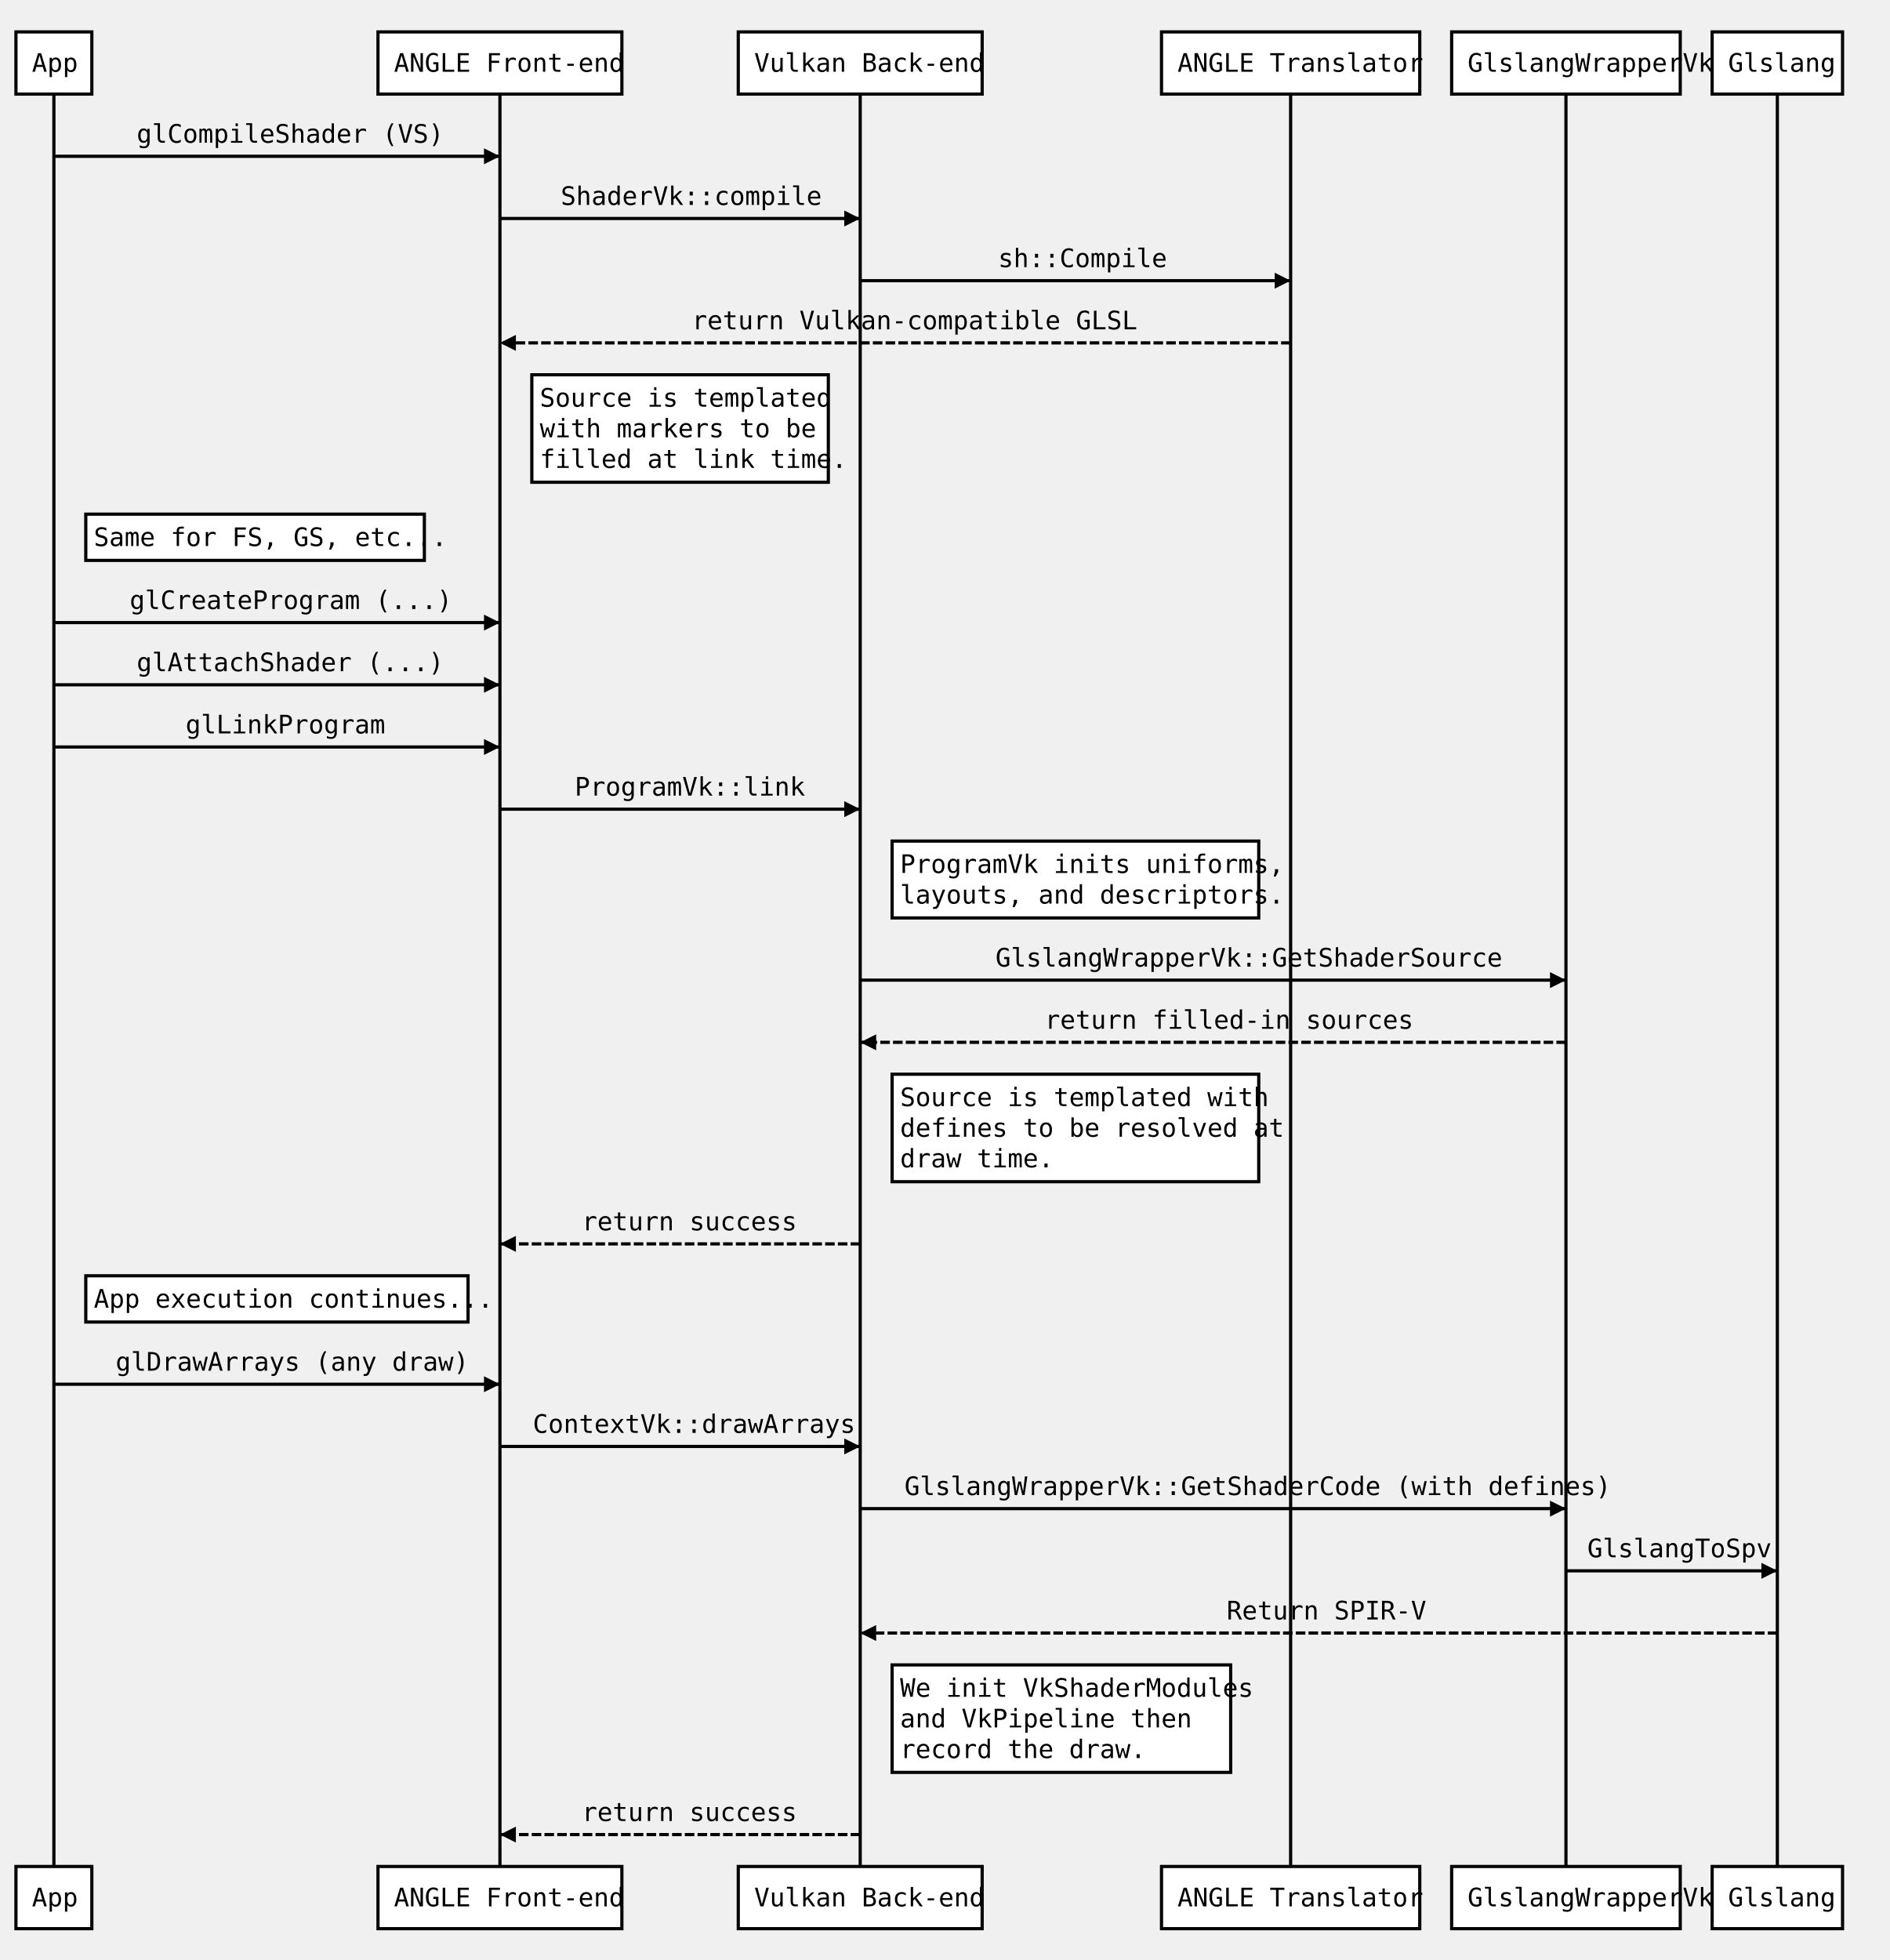
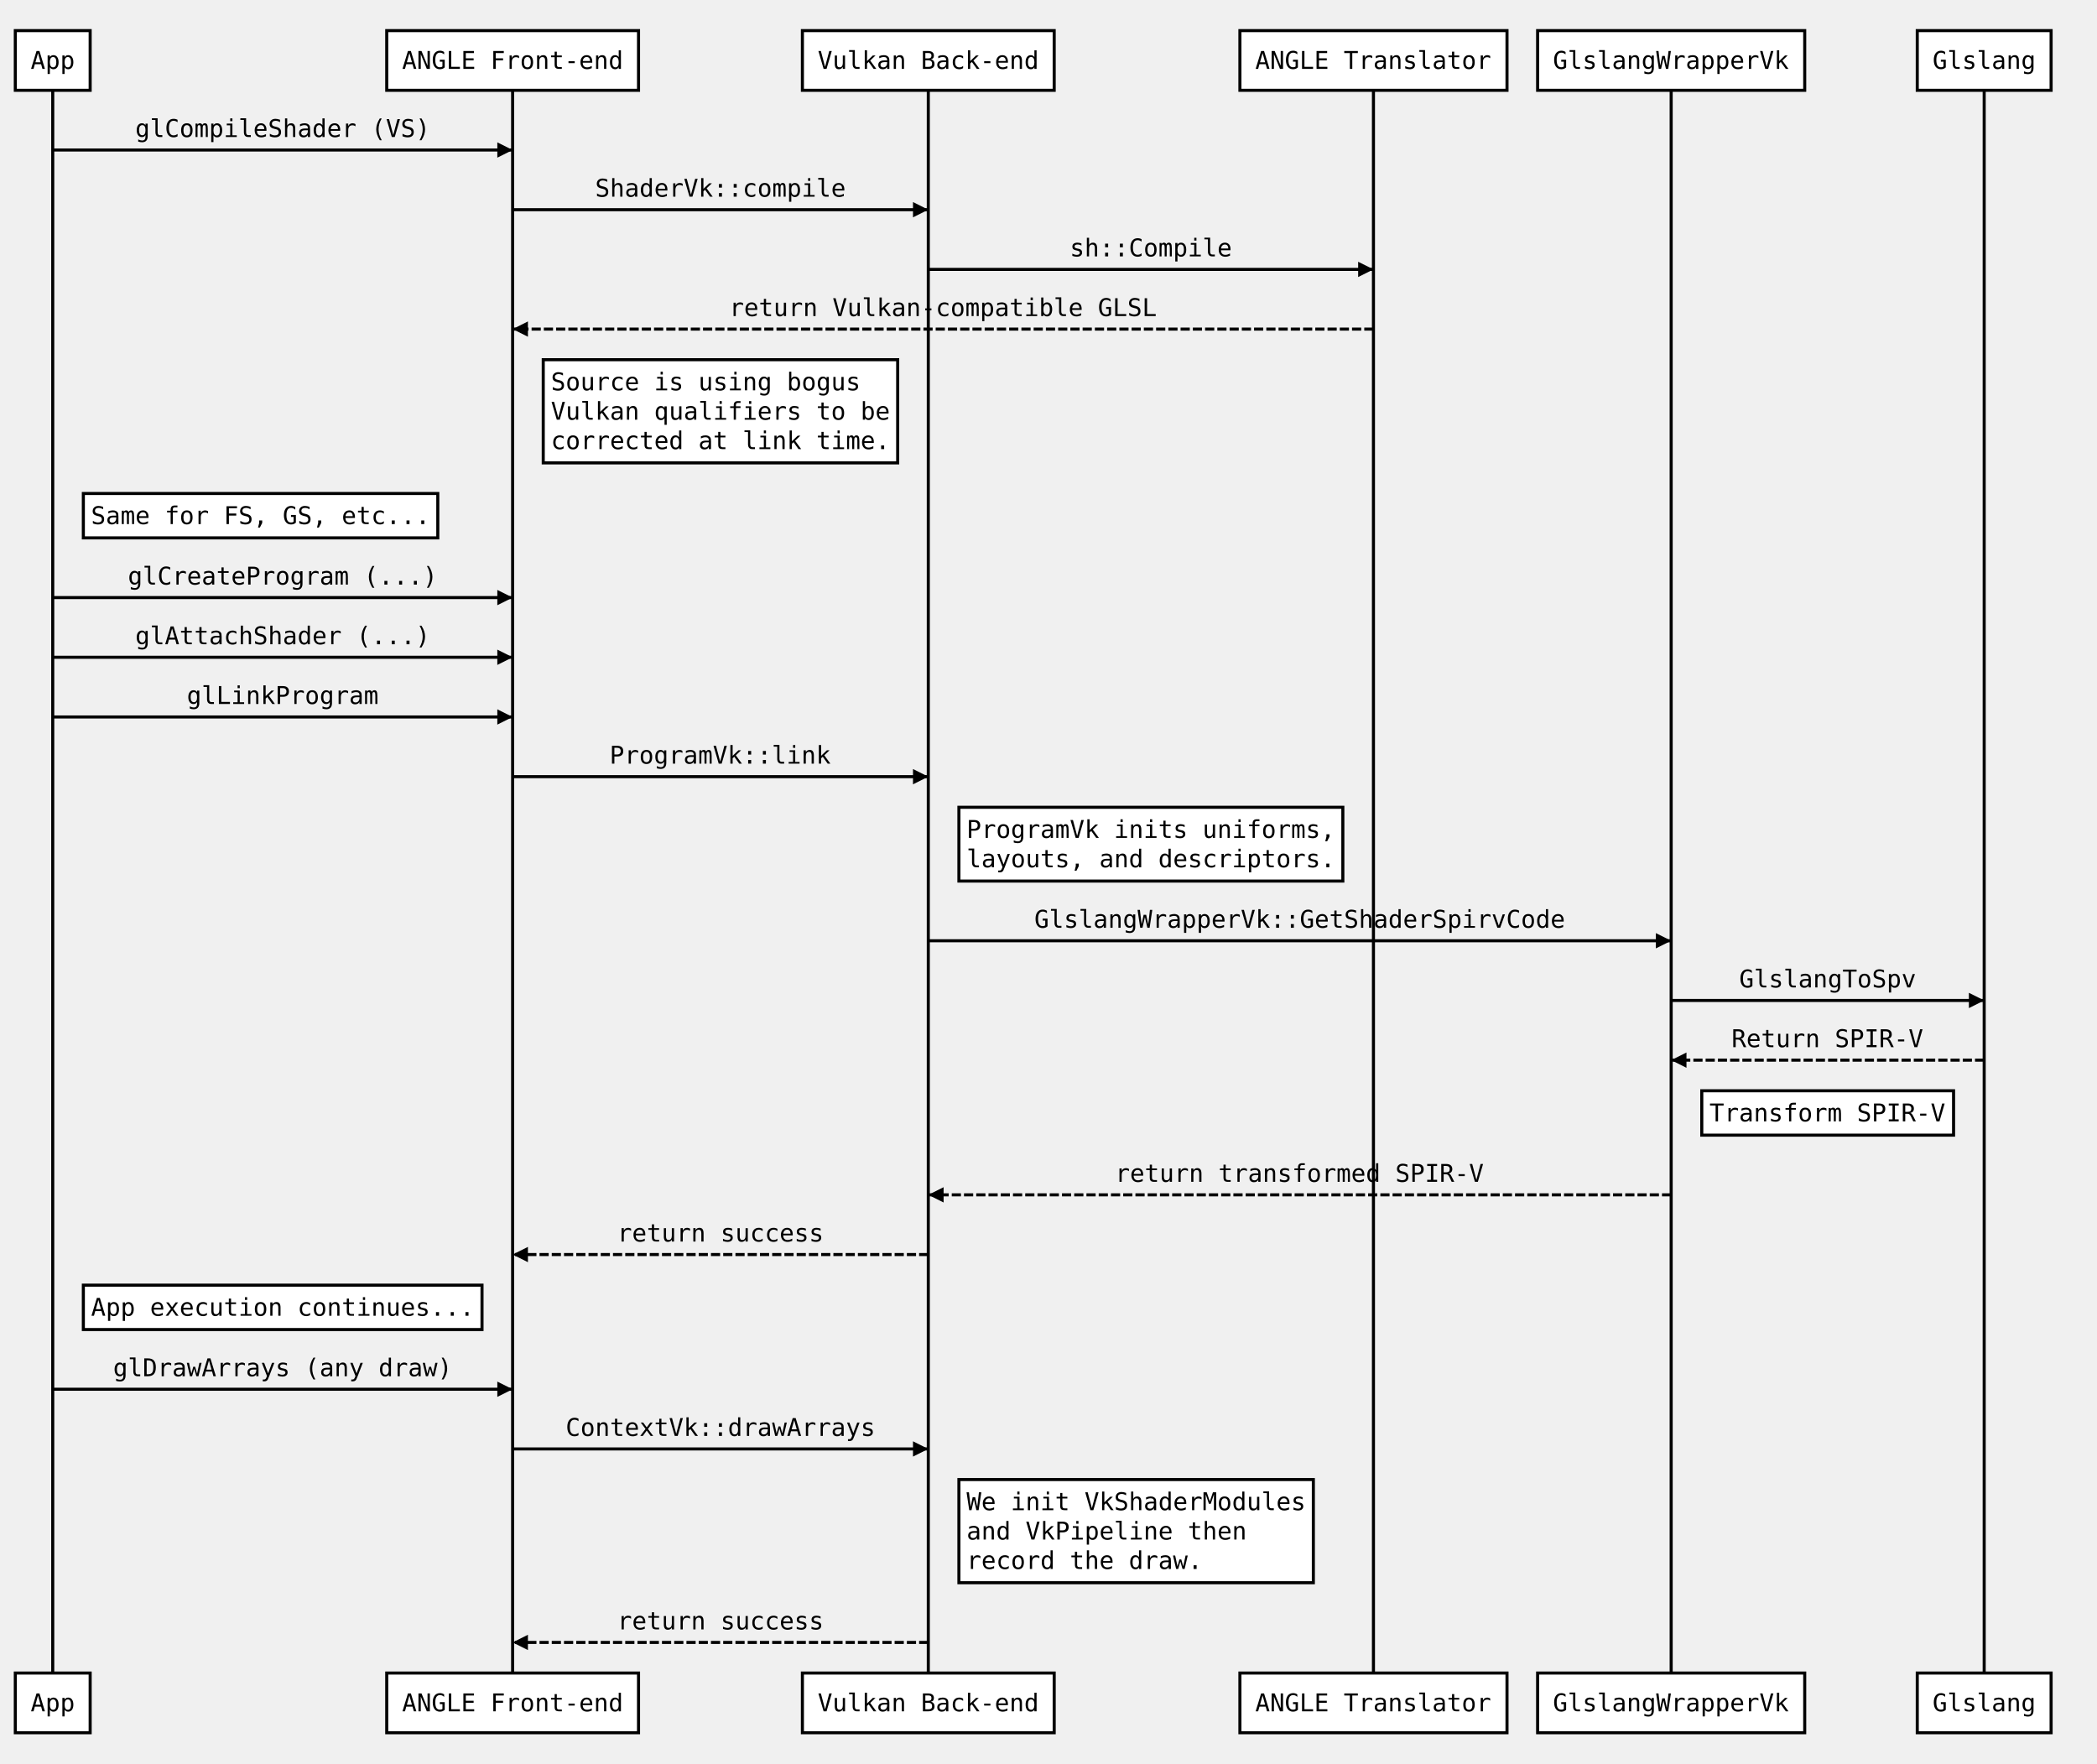
- <svg xmlns="http://www.w3.org/2000/svg" width="1185" height="1229">
+ <svg xmlns="http://www.w3.org/2000/svg" width="1370" height="1152">
  <source>participant App
participant "ANGLE Front-end"
participant "Vulkan Back-end"
participant "ANGLE Translator"
participant "GlslangWrapperVk"
participant "Glslang"

App-&gt;"ANGLE Front-end": glCompileShader (VS)
"ANGLE Front-end"-&gt;"Vulkan Back-end": ShaderVk::compile
"Vulkan Back-end"-&gt;"ANGLE Translator": sh::Compile
"ANGLE Translator"--&gt;"ANGLE Front-end": return Vulkan-compatible GLSL

- Note right of "ANGLE Front-end": Source is templated\nwith markers to be\nfilled at link time.
+ Note right of "ANGLE Front-end": Source is using bogus\nVulkan qualifiers to be\ncorrected at link time.

Note right of App: Same for FS, GS, etc...

App-&gt;"ANGLE Front-end": glCreateProgram (...)
App-&gt;"ANGLE Front-end": glAttachShader (...)
App-&gt;"ANGLE Front-end": glLinkProgram
"ANGLE Front-end"-&gt;"Vulkan Back-end": ProgramVk::link

Note right of "Vulkan Back-end": ProgramVk inits uniforms,\nlayouts, and descriptors.

- "Vulkan Back-end"-&gt;GlslangWrapperVk: GlslangWrapperVk::GetShaderSource
- GlslangWrapperVk--&gt;"Vulkan Back-end": return filled-in sources
- 
- Note right of "Vulkan Back-end": Source is templated with\ndefines to be resolved at\ndraw time.
- 
+ "Vulkan Back-end"-&gt;GlslangWrapperVk: GlslangWrapperVk::GetShaderSpirvCode
+ GlslangWrapperVk-&gt;Glslang: GlslangToSpv
+ Glslang--&gt;GlslangWrapperVk: Return SPIR-V
+ 
+ Note right of GlslangWrapperVk: Transform SPIR-V
+ 
+ GlslangWrapperVk--&gt;"Vulkan Back-end": return transformed SPIR-V
"Vulkan Back-end"--&gt;"ANGLE Front-end": return success

Note right of App: App execution continues...

App-&gt;"ANGLE Front-end": glDrawArrays (any draw)
"ANGLE Front-end"-&gt;"Vulkan Back-end": ContextVk::drawArrays
- 
- "Vulkan Back-end"-&gt;GlslangWrapperVk: GlslangWrapperVk::GetShaderCode (with defines)
- GlslangWrapperVk-&gt;Glslang: GlslangToSpv
- Glslang--&gt;"Vulkan Back-end": Return SPIR-V 

Note right of "Vulkan Back-end": We init VkShaderModules\nand VkPipeline then\nrecord the draw.

"Vulkan Back-end"--&gt;"ANGLE Front-end": return success
</source>
  <defs>
    <marker viewBox="0 0 5 5" markerWidth="5" markerHeight="5" orient="auto" refX="5" refY="2.5" id="markerArrowBlock">
      <path d="M 0 0 L 5 2.5 L 0 5 z" />
    </marker>
    <marker viewBox="0 0 9.6 16" markerWidth="4" markerHeight="16" orient="auto" refX="9.6" refY="8" id="markerArrowOpen">
      <path d="M 9.6,8 1.92,16 0,13.7 5.76,8 0,2.286 1.92,0 9.6,8 z" />
    </marker>
  </defs>
  <g class="title" />
  <g class="actor">
-     <rect x="10" y="20" width="47.594" height="39" stroke="#000000" fill="#ffffff" style="stroke-width: 2;" />
-     <text x="21" y="45" style="font-size: 16px; font-family: &quot;Andale Mono&quot;, monospace;">
+     <rect x="10" y="20" width="48.906" height="39" stroke="#000000" fill="#ffffff" style="stroke-width: 2; --darkreader-inline-fill:#eae7e1; --darkreader-inline-stroke:#000000;" data-darkreader-inline-fill="" data-darkreader-inline-stroke="" />
+     <text x="20" y="45" style="font-size: 16px; font-family: &quot;Andale Mono&quot;, monospace;">
      <tspan x="20">App</tspan>
    </text>
  </g>
  <g class="actor">
-     <rect x="10" y="1170.359" width="47.594" height="39" stroke="#000000" fill="#ffffff" style="stroke-width: 2;" />
-     <text x="21" y="1195.359" style="font-size: 16px; font-family: &quot;Andale Mono&quot;, monospace;">
+     <rect x="10" y="1093.016" width="48.906" height="39" stroke="#000000" fill="#ffffff" style="stroke-width: 2; --darkreader-inline-fill:#eae7e1; --darkreader-inline-stroke:#000000;" data-darkreader-inline-fill="" data-darkreader-inline-stroke="" />
+     <text x="20" y="1118.016" style="font-size: 16px; font-family: &quot;Andale Mono&quot;, monospace;">
      <tspan x="20">App</tspan>
    </text>
  </g>
-   <line x1="33.797" x2="33.797" y1="59" y2="1170.359" stroke="#000000" fill="none" style="stroke-width: 2;" />
-   <g class="actor">
-     <rect x="237.039" y="20" width="152.953" height="39" stroke="#000000" fill="#ffffff" style="stroke-width: 2;" />
-     <text x="248.039" y="45" style="font-size: 16px; font-family: &quot;Andale Mono&quot;, monospace;">
-       <tspan x="247.039">ANGLE Front-end</tspan>
-     </text>
-   </g>
-   <g class="actor">
-     <rect x="237.039" y="1170.359" width="152.953" height="39" stroke="#000000" fill="#ffffff" style="stroke-width: 2;" />
-     <text x="248.039" y="1195.359" style="font-size: 16px; font-family: &quot;Andale Mono&quot;, monospace;">
-       <tspan x="247.039">ANGLE Front-end</tspan>
-     </text>
-   </g>
-   <line x1="313.516" x2="313.516" y1="59" y2="1170.359" stroke="#000000" fill="none" style="stroke-width: 2;" />
-   <g class="actor">
-     <rect x="462.977" y="20" width="152.953" height="39" stroke="#000000" fill="#ffffff" style="stroke-width: 2;" />
-     <text x="473.977" y="45" style="font-size: 16px; font-family: &quot;Andale Mono&quot;, monospace;">
-       <tspan x="472.977">Vulkan Back-end</tspan>
-     </text>
-   </g>
-   <g class="actor">
-     <rect x="462.977" y="1170.359" width="152.953" height="39" stroke="#000000" fill="#ffffff" style="stroke-width: 2;" />
-     <text x="473.977" y="1195.359" style="font-size: 16px; font-family: &quot;Andale Mono&quot;, monospace;">
-       <tspan x="472.977">Vulkan Back-end</tspan>
-     </text>
-   </g>
-   <line x1="539.453" x2="539.453" y1="59" y2="1170.359" stroke="#000000" fill="none" style="stroke-width: 2;" />
-   <g class="actor">
-     <rect x="728.398" y="20" width="161.953" height="39" stroke="#000000" fill="#ffffff" style="stroke-width: 2;" />
-     <text x="739.398" y="45" style="font-size: 16px; font-family: &quot;Andale Mono&quot;, monospace;">
-       <tspan x="738.398">ANGLE Translator</tspan>
-     </text>
-   </g>
-   <g class="actor">
-     <rect x="728.398" y="1170.359" width="161.953" height="39" stroke="#000000" fill="#ffffff" style="stroke-width: 2;" />
-     <text x="739.398" y="1195.359" style="font-size: 16px; font-family: &quot;Andale Mono&quot;, monospace;">
-       <tspan x="738.398">ANGLE Translator</tspan>
-     </text>
-   </g>
-   <line x1="809.375" x2="809.375" y1="59" y2="1170.359" stroke="#000000" fill="none" style="stroke-width: 2;" />
-   <g class="actor">
-     <rect x="910.352" y="20" width="143.359" height="39" stroke="#000000" fill="#ffffff" style="stroke-width: 2;" />
-     <text x="920.352" y="45" style="font-size: 16px; font-family: &quot;Andale Mono&quot;, monospace;">
-       <tspan x="920.352">GlslangWrapperVk</tspan>
-     </text>
-   </g>
-   <g class="actor">
-     <rect x="910.352" y="1170.359" width="143.359" height="39" stroke="#000000" fill="#ffffff" style="stroke-width: 2;" />
-     <text x="920.352" y="1195.359" style="font-size: 16px; font-family: &quot;Andale Mono&quot;, monospace;">
-       <tspan x="920.352">GlslangWrapperVk</tspan>
-     </text>
-   </g>
-   <line x1="982.031" x2="982.031" y1="59" y2="1170.359" stroke="#000000" fill="none" style="stroke-width: 2;" />
-   <g class="actor">
-     <rect x="1073.711" y="20" width="81.781" height="39" stroke="#000000" fill="#ffffff" style="stroke-width: 2;" />
-     <text x="1083.711" y="45" style="font-size: 16px; font-family: &quot;Andale Mono&quot;, monospace;">
-       <tspan x="1083.711">Glslang</tspan>
-     </text>
-   </g>
-   <g class="actor">
-     <rect x="1073.711" y="1170.359" width="81.781" height="39" stroke="#000000" fill="#ffffff" style="stroke-width: 2;" />
-     <text x="1083.711" y="1195.359" style="font-size: 16px; font-family: &quot;Andale Mono&quot;, monospace;">
-       <tspan x="1083.711">Glslang</tspan>
-     </text>
-   </g>
-   <line x1="1114.602" x2="1114.602" y1="59" y2="1170.359" stroke="#000000" fill="none" style="stroke-width: 2;" />
-   <g class="signal">
-     <text x="85.688" y="89.5" style="font-size: 16px; font-family: &quot;Andale Mono&quot;, monospace;">
-       <tspan x="85.688">glCompileShader (VS)</tspan>
-     </text>
-     <line x1="33.797" x2="313.516" y1="98" y2="98" stroke="#000000" fill="none" style="stroke-width: 2; marker-end: url(&quot;#markerArrowBlock&quot;);" />
-   </g>
-   <g class="signal">
-     <text x="351.609" y="128.5" style="font-size: 16px; font-family: &quot;Andale Mono&quot;, monospace;">
-       <tspan x="351.609">ShaderVk::compile</tspan>
-     </text>
-     <line x1="313.516" x2="539.453" y1="137" y2="137" stroke="#000000" fill="none" style="stroke-width: 2; marker-end: url(&quot;#markerArrowBlock&quot;);" />
-   </g>
-   <g class="signal">
-     <text x="625.93" y="167.5" style="font-size: 16px; font-family: &quot;Andale Mono&quot;, monospace;">
-       <tspan x="625.93">sh::Compile</tspan>
-     </text>
-     <line x1="539.453" x2="809.375" y1="176" y2="176" stroke="#000000" fill="none" style="stroke-width: 2; marker-end: url(&quot;#markerArrowBlock&quot;);" />
-   </g>
-   <g class="signal">
-     <text x="433.891" y="206.5" style="font-size: 16px; font-family: &quot;Andale Mono&quot;, monospace;">
-       <tspan x="433.891">return Vulkan-compatible GLSL</tspan>
-     </text>
-     <line x1="809.375" x2="313.516" y1="215" y2="215" stroke="#000000" fill="none" style="stroke-width: 2; stroke-dasharray: 6, 2; marker-end: url(&quot;#markerArrowBlock&quot;);" />
-   </g>
-   <g class="note">
-     <rect x="333.516" y="235" width="185.938" height="67.391" stroke="#000000" fill="#ffffff" style="stroke-width: 2;" />
-     <text x="338.516" y="255" style="font-size: 16px; font-family: &quot;Andale Mono&quot;, monospace;">
-       <tspan x="338.516">Source is templated</tspan>
-       <tspan dy="1.2em" x="338.516">with markers to be</tspan>
-       <tspan dy="1.2em" x="338.516">filled at link time.</tspan>
-     </text>
-   </g>
-   <g class="note">
-     <rect x="53.797" y="322.391" width="212.328" height="29" stroke="#000000" fill="#ffffff" style="stroke-width: 2;" />
-     <text x="58.797" y="342.391" style="font-size: 16px; font-family: &quot;Andale Mono&quot;, monospace;">
-       <tspan x="58.797">Same for FS, GS, etc...</tspan>
-     </text>
-   </g>
-   <g class="signal">
-     <text x="81.289" y="381.891" style="font-size: 16px; font-family: &quot;Andale Mono&quot;, monospace;">
-       <tspan x="81.289">glCreateProgram (...)</tspan>
-     </text>
-     <line x1="33.797" x2="313.516" y1="390.391" y2="390.391" stroke="#000000" fill="none" style="stroke-width: 2; marker-end: url(&quot;#markerArrowBlock&quot;);" />
-   </g>
-   <g class="signal">
-     <text x="85.688" y="420.891" style="font-size: 16px; font-family: &quot;Andale Mono&quot;, monospace;">
-       <tspan x="85.688">glAttachShader (...)</tspan>
-     </text>
-     <line x1="33.797" x2="313.516" y1="429.391" y2="429.391" stroke="#000000" fill="none" style="stroke-width: 2; marker-end: url(&quot;#markerArrowBlock&quot;);" />
-   </g>
-   <g class="signal">
-     <text x="116.375" y="459.891" style="font-size: 16px; font-family: &quot;Andale Mono&quot;, monospace;">
-       <tspan x="116.375">glLinkProgram</tspan>
-     </text>
-     <line x1="33.797" x2="313.516" y1="468.391" y2="468.391" stroke="#000000" fill="none" style="stroke-width: 2; marker-end: url(&quot;#markerArrowBlock&quot;);" />
-   </g>
-   <g class="signal">
-     <text x="360.406" y="498.891" style="font-size: 16px; font-family: &quot;Andale Mono&quot;, monospace;">
-       <tspan x="360.406">ProgramVk::link</tspan>
-     </text>
-     <line x1="313.516" x2="539.453" y1="507.391" y2="507.391" stroke="#000000" fill="none" style="stroke-width: 2; marker-end: url(&quot;#markerArrowBlock&quot;);" />
-   </g>
-   <g class="note">
-     <rect x="559.453" y="527.391" width="229.922" height="48.188" stroke="#000000" fill="#ffffff" style="stroke-width: 2;" />
-     <text x="564.453" y="547.391" style="font-size: 16px; font-family: &quot;Andale Mono&quot;, monospace;">
-       <tspan x="564.453">ProgramVk inits uniforms,</tspan>
-       <tspan dy="1.2em" x="564.453">layouts, and descriptors.</tspan>
-     </text>
-   </g>
-   <g class="signal">
-     <text x="624.289" y="606.078" style="font-size: 16px; font-family: &quot;Andale Mono&quot;, monospace;">
-       <tspan x="624.289">GlslangWrapperVk::GetShaderSource</tspan>
-     </text>
-     <line x1="539.453" x2="982.031" y1="614.578" y2="614.578" stroke="#000000" fill="none" style="stroke-width: 2; marker-end: url(&quot;#markerArrowBlock&quot;);" />
-   </g>
-   <g class="signal">
-     <text x="655.18" y="645.078" style="font-size: 16px; font-family: &quot;Andale Mono&quot;, monospace;">
-       <tspan x="655.18">return filled-in sources</tspan>
-     </text>
-     <line x1="982.031" x2="539.453" y1="653.578" y2="653.578" stroke="#000000" fill="none" style="stroke-width: 2; stroke-dasharray: 6, 2; marker-end: url(&quot;#markerArrowBlock&quot;);" />
-   </g>
-   <g class="note">
-     <rect x="559.453" y="673.578" width="229.922" height="67.391" stroke="#000000" fill="#ffffff" style="stroke-width: 2;" />
-     <text x="564.453" y="693.578" style="font-size: 16px; font-family: &quot;Andale Mono&quot;, monospace;">
-       <tspan x="564.453">Source is templated with</tspan>
-       <tspan dy="1.2em" x="564.453">defines to be resolved at</tspan>
-       <tspan dy="1.2em" x="564.453">draw time.</tspan>
-     </text>
-   </g>
-   <g class="signal">
-     <text x="364.906" y="771.469" style="font-size: 16px; font-family: &quot;Andale Mono&quot;, monospace;">
-       <tspan x="364.906">return success</tspan>
-     </text>
-     <line x1="539.453" x2="313.516" y1="779.969" y2="779.969" stroke="#000000" fill="none" style="stroke-width: 2; stroke-dasharray: 6, 2; marker-end: url(&quot;#markerArrowBlock&quot;);" />
-   </g>
-   <g class="note">
-     <rect x="53.797" y="799.969" width="239.719" height="29" stroke="#000000" fill="#ffffff" style="stroke-width: 2;" />
-     <text x="59.797" y="819.969" style="font-size: 16px; font-family: &quot;Andale Mono&quot;, monospace;">
-       <tspan x="58.797">App execution continues...</tspan>
-     </text>
-   </g>
-   <g class="signal">
-     <text x="72.492" y="859.469" style="font-size: 16px; font-family: &quot;Andale Mono&quot;, monospace;">
-       <tspan x="72.492">glDrawArrays (any draw)</tspan>
-     </text>
-     <line x1="33.797" x2="313.516" y1="867.969" y2="867.969" stroke="#000000" fill="none" style="stroke-width: 2; marker-end: url(&quot;#markerArrowBlock&quot;);" />
-   </g>
-   <g class="signal">
-     <text x="334.117" y="898.469" style="font-size: 16px; font-family: &quot;Andale Mono&quot;, monospace;">
-       <tspan x="334.117">ContextVk::drawArrays</tspan>
-     </text>
-     <line x1="313.516" x2="539.453" y1="906.969" y2="906.969" stroke="#000000" fill="none" style="stroke-width: 2; marker-end: url(&quot;#markerArrowBlock&quot;);" />
-   </g>
-   <g class="signal">
-     <text x="567.211" y="937.469" style="font-size: 16px; font-family: &quot;Andale Mono&quot;, monospace;">
-       <tspan x="567.211">GlslangWrapperVk::GetShaderCode (with defines)</tspan>
-     </text>
-     <line x1="539.453" x2="982.031" y1="945.969" y2="945.969" stroke="#000000" fill="none" style="stroke-width: 2; marker-end: url(&quot;#markerArrowBlock&quot;);" />
-   </g>
-   <g class="signal">
-     <text x="995.434" y="976.469" style="font-size: 16px; font-family: &quot;Andale Mono&quot;, monospace;">
-       <tspan x="995.434">GlslangToSpv</tspan>
-     </text>
-     <line x1="982.031" x2="1114.602" y1="984.969" y2="984.969" stroke="#000000" fill="none" style="stroke-width: 2; marker-end: url(&quot;#markerArrowBlock&quot;);" />
-   </g>
-   <g class="signal">
-     <text x="769.246" y="1015.469" style="font-size: 16px; font-family: &quot;Andale Mono&quot;, monospace;">
-       <tspan x="769.246">Return SPIR-V</tspan>
-     </text>
-     <line x1="1114.602" x2="539.453" y1="1023.969" y2="1023.969" stroke="#000000" fill="none" style="stroke-width: 2; stroke-dasharray: 6, 2; marker-end: url(&quot;#markerArrowBlock&quot;);" />
-   </g>
-   <g class="note">
-     <rect x="559.453" y="1043.969" width="212.328" height="67.391" stroke="#000000" fill="#ffffff" style="stroke-width: 2;" />
-     <text x="564.453" y="1063.969" style="font-size: 16px; font-family: &quot;Andale Mono&quot;, monospace;">
-       <tspan x="564.453">We init VkShaderModules</tspan>
-       <tspan dy="1.2em" x="564.453">and VkPipeline then</tspan>
-       <tspan dy="1.2em" x="564.453">record the draw.</tspan>
-     </text>
-   </g>
-   <g class="signal">
-     <text x="364.906" y="1141.859" style="font-size: 16px; font-family: &quot;Andale Mono&quot;, monospace;">
-       <tspan x="364.906">return success</tspan>
-     </text>
-     <line x1="539.453" x2="313.516" y1="1150.359" y2="1150.359" stroke="#000000" fill="none" style="stroke-width: 2; stroke-dasharray: 6, 2; marker-end: url(&quot;#markerArrowBlock&quot;);" />
+   <line x1="34.453" x2="34.453" y1="59" y2="1093.016" stroke="#000000" fill="none" style="stroke-width: 2; --darkreader-inline-fill:none; --darkreader-inline-stroke:#000000;" data-darkreader-inline-fill="" data-darkreader-inline-stroke="" />
+   <g class="actor">
+     <rect x="252.656" y="20" width="164.5" height="39" stroke="#000000" fill="#ffffff" style="stroke-width: 2; --darkreader-inline-fill:#eae7e1; --darkreader-inline-stroke:#000000;" data-darkreader-inline-fill="" data-darkreader-inline-stroke="" />
+     <text x="262.656" y="45" style="font-size: 16px; font-family: &quot;Andale Mono&quot;, monospace;">
+       <tspan x="262.656">ANGLE Front-end</tspan>
+     </text>
+   </g>
+   <g class="actor">
+     <rect x="252.656" y="1093.016" width="164.5" height="39" stroke="#000000" fill="#ffffff" style="stroke-width: 2; --darkreader-inline-fill:#eae7e1; --darkreader-inline-stroke:#000000;" data-darkreader-inline-fill="" data-darkreader-inline-stroke="" />
+     <text x="262.656" y="1118.016" style="font-size: 16px; font-family: &quot;Andale Mono&quot;, monospace;">
+       <tspan x="262.656">ANGLE Front-end</tspan>
+     </text>
+   </g>
+   <line x1="334.906" x2="334.906" y1="59" y2="1093.016" stroke="#000000" fill="none" style="stroke-width: 2; --darkreader-inline-fill:none; --darkreader-inline-stroke:#000000;" data-darkreader-inline-fill="" data-darkreader-inline-stroke="" />
+   <g class="actor">
+     <rect x="524.219" y="20" width="164.5" height="39" stroke="#000000" fill="#ffffff" style="stroke-width: 2; --darkreader-inline-fill:#eae7e1; --darkreader-inline-stroke:#000000;" data-darkreader-inline-fill="" data-darkreader-inline-stroke="" />
+     <text x="534.219" y="45" style="font-size: 16px; font-family: &quot;Andale Mono&quot;, monospace;">
+       <tspan x="534.219">Vulkan Back-end</tspan>
+     </text>
+   </g>
+   <g class="actor">
+     <rect x="524.219" y="1093.016" width="164.5" height="39" stroke="#000000" fill="#ffffff" style="stroke-width: 2; --darkreader-inline-fill:#eae7e1; --darkreader-inline-stroke:#000000;" data-darkreader-inline-fill="" data-darkreader-inline-stroke="" />
+     <text x="534.219" y="1118.016" style="font-size: 16px; font-family: &quot;Andale Mono&quot;, monospace;">
+       <tspan x="534.219">Vulkan Back-end</tspan>
+     </text>
+   </g>
+   <line x1="606.469" x2="606.469" y1="59" y2="1093.016" stroke="#000000" fill="none" style="stroke-width: 2; --darkreader-inline-fill:none; --darkreader-inline-stroke:#000000;" data-darkreader-inline-fill="" data-darkreader-inline-stroke="" />
+   <g class="actor">
+     <rect x="810.047" y="20" width="174.5" height="39" stroke="#000000" fill="#ffffff" style="stroke-width: 2; --darkreader-inline-fill:#eae7e1; --darkreader-inline-stroke:#000000;" data-darkreader-inline-fill="" data-darkreader-inline-stroke="" />
+     <text x="820.047" y="45" style="font-size: 16px; font-family: &quot;Andale Mono&quot;, monospace;">
+       <tspan x="820.047">ANGLE Translator</tspan>
+     </text>
+   </g>
+   <g class="actor">
+     <rect x="810.047" y="1093.016" width="174.5" height="39" stroke="#000000" fill="#ffffff" style="stroke-width: 2; --darkreader-inline-fill:#eae7e1; --darkreader-inline-stroke:#000000;" data-darkreader-inline-fill="" data-darkreader-inline-stroke="" />
+     <text x="820.047" y="1118.016" style="font-size: 16px; font-family: &quot;Andale Mono&quot;, monospace;">
+       <tspan x="820.047">ANGLE Translator</tspan>
+     </text>
+   </g>
+   <line x1="897.297" x2="897.297" y1="59" y2="1093.016" stroke="#000000" fill="none" style="stroke-width: 2; --darkreader-inline-fill:none; --darkreader-inline-stroke:#000000;" data-darkreader-inline-fill="" data-darkreader-inline-stroke="" />
+   <g class="actor">
+     <rect x="1004.547" y="20" width="174.5" height="39" stroke="#000000" fill="#ffffff" style="stroke-width: 2; --darkreader-inline-fill:#eae7e1; --darkreader-inline-stroke:#000000;" data-darkreader-inline-fill="" data-darkreader-inline-stroke="" />
+     <text x="1014.547" y="45" style="font-size: 16px; font-family: &quot;Andale Mono&quot;, monospace;">
+       <tspan x="1014.547">GlslangWrapperVk</tspan>
+     </text>
+   </g>
+   <g class="actor">
+     <rect x="1004.547" y="1093.016" width="174.5" height="39" stroke="#000000" fill="#ffffff" style="stroke-width: 2; --darkreader-inline-fill:#eae7e1; --darkreader-inline-stroke:#000000;" data-darkreader-inline-fill="" data-darkreader-inline-stroke="" />
+     <text x="1014.547" y="1118.016" style="font-size: 16px; font-family: &quot;Andale Mono&quot;, monospace;">
+       <tspan x="1014.547">GlslangWrapperVk</tspan>
+     </text>
+   </g>
+   <line x1="1091.797" x2="1091.797" y1="59" y2="1093.016" stroke="#000000" fill="none" style="stroke-width: 2; --darkreader-inline-fill:none; --darkreader-inline-stroke:#000000;" data-darkreader-inline-fill="" data-darkreader-inline-stroke="" />
+   <g class="actor">
+     <rect x="1252.578" y="20" width="87.438" height="39" stroke="#000000" fill="#ffffff" style="stroke-width: 2; --darkreader-inline-fill:#eae7e1; --darkreader-inline-stroke:#000000;" data-darkreader-inline-fill="" data-darkreader-inline-stroke="" />
+     <text x="1262.578" y="45" style="font-size: 16px; font-family: &quot;Andale Mono&quot;, monospace;">
+       <tspan x="1262.578">Glslang</tspan>
+     </text>
+   </g>
+   <g class="actor">
+     <rect x="1252.578" y="1093.016" width="87.438" height="39" stroke="#000000" fill="#ffffff" style="stroke-width: 2; --darkreader-inline-fill:#eae7e1; --darkreader-inline-stroke:#000000;" data-darkreader-inline-fill="" data-darkreader-inline-stroke="" />
+     <text x="1262.578" y="1118.016" style="font-size: 16px; font-family: &quot;Andale Mono&quot;, monospace;">
+       <tspan x="1262.578">Glslang</tspan>
+     </text>
+   </g>
+   <line x1="1296.297" x2="1296.297" y1="59" y2="1093.016" stroke="#000000" fill="none" style="stroke-width: 2; --darkreader-inline-fill:none; --darkreader-inline-stroke:#000000;" data-darkreader-inline-fill="" data-darkreader-inline-stroke="" />
+   <g class="signal">
+     <text x="88.352" y="89.5" style="font-size: 16px; font-family: &quot;Andale Mono&quot;, monospace;">
+       <tspan x="88.352">glCompileShader (VS)</tspan>
+     </text>
+     <line x1="34.453" x2="334.906" y1="98" y2="98" stroke="#000000" fill="none" style="stroke-width: 2; marker-end: url(&quot;#markerArrowBlock&quot;); --darkreader-inline-fill:none; --darkreader-inline-stroke:#000000;" data-darkreader-inline-fill="" data-darkreader-inline-stroke="" />
+   </g>
+   <g class="signal">
+     <text x="388.805" y="128.5" style="font-size: 16px; font-family: &quot;Andale Mono&quot;, monospace;">
+       <tspan x="388.805">ShaderVk::compile</tspan>
+     </text>
+     <line x1="334.906" x2="606.469" y1="137" y2="137" stroke="#000000" fill="none" style="stroke-width: 2; marker-end: url(&quot;#markerArrowBlock&quot;); --darkreader-inline-fill:none; --darkreader-inline-stroke:#000000;" data-darkreader-inline-fill="" data-darkreader-inline-stroke="" />
+   </g>
+   <g class="signal">
+     <text x="698.898" y="167.5" style="font-size: 16px; font-family: &quot;Andale Mono&quot;, monospace;">
+       <tspan x="698.898">sh::Compile</tspan>
+     </text>
+     <line x1="606.469" x2="897.297" y1="176" y2="176" stroke="#000000" fill="none" style="stroke-width: 2; marker-end: url(&quot;#markerArrowBlock&quot;); --darkreader-inline-fill:none; --darkreader-inline-stroke:#000000;" data-darkreader-inline-fill="" data-darkreader-inline-stroke="" />
+   </g>
+   <g class="signal">
+     <text x="476.422" y="206.5" style="font-size: 16px; font-family: &quot;Andale Mono&quot;, monospace;">
+       <tspan x="476.422">return Vulkan-compatible GLSL</tspan>
+     </text>
+     <line x1="897.297" x2="334.906" y1="215" y2="215" stroke="#000000" fill="none" style="stroke-width: 2; stroke-dasharray: 6, 2; marker-end: url(&quot;#markerArrowBlock&quot;); --darkreader-inline-fill:none; --darkreader-inline-stroke:#000000;" data-darkreader-inline-fill="" data-darkreader-inline-stroke="" />
+   </g>
+   <g class="note">
+     <rect x="354.906" y="235" width="231.562" height="67.406" stroke="#000000" fill="#ffffff" style="stroke-width: 2; --darkreader-inline-fill:#eae7e1; --darkreader-inline-stroke:#000000;" data-darkreader-inline-fill="" data-darkreader-inline-stroke="" />
+     <text x="359.906" y="255" style="font-size: 16px; font-family: &quot;Andale Mono&quot;, monospace;">
+       <tspan x="359.906">Source is using bogus</tspan>
+       <tspan dy="1.2em" x="359.906">Vulkan qualifiers to be</tspan>
+       <tspan dy="1.2em" x="359.906">corrected at link time.</tspan>
+     </text>
+   </g>
+   <g class="note">
+     <rect x="54.453" y="322.406" width="231.562" height="29" stroke="#000000" fill="#ffffff" style="stroke-width: 2; --darkreader-inline-fill:#eae7e1; --darkreader-inline-stroke:#000000;" data-darkreader-inline-fill="" data-darkreader-inline-stroke="" />
+     <text x="59.453" y="342.406" style="font-size: 16px; font-family: &quot;Andale Mono&quot;, monospace;">
+       <tspan x="59.453">Same for FS, GS, etc...</tspan>
+     </text>
+   </g>
+   <g class="signal">
+     <text x="83.531" y="381.906" style="font-size: 16px; font-family: &quot;Andale Mono&quot;, monospace;">
+       <tspan x="83.531">glCreateProgram (...)</tspan>
+     </text>
+     <line x1="34.453" x2="334.906" y1="390.406" y2="390.406" stroke="#000000" fill="none" style="stroke-width: 2; marker-end: url(&quot;#markerArrowBlock&quot;); --darkreader-inline-fill:none; --darkreader-inline-stroke:#000000;" data-darkreader-inline-fill="" data-darkreader-inline-stroke="" />
+   </g>
+   <g class="signal">
+     <text x="88.352" y="420.906" style="font-size: 16px; font-family: &quot;Andale Mono&quot;, monospace;">
+       <tspan x="88.352">glAttachShader (...)</tspan>
+     </text>
+     <line x1="34.453" x2="334.906" y1="429.406" y2="429.406" stroke="#000000" fill="none" style="stroke-width: 2; marker-end: url(&quot;#markerArrowBlock&quot;); --darkreader-inline-fill:none; --darkreader-inline-stroke:#000000;" data-darkreader-inline-fill="" data-darkreader-inline-stroke="" />
+   </g>
+   <g class="signal">
+     <text x="122.062" y="459.906" style="font-size: 16px; font-family: &quot;Andale Mono&quot;, monospace;">
+       <tspan x="122.062">glLinkProgram</tspan>
+     </text>
+     <line x1="34.453" x2="334.906" y1="468.406" y2="468.406" stroke="#000000" fill="none" style="stroke-width: 2; marker-end: url(&quot;#markerArrowBlock&quot;); --darkreader-inline-fill:none; --darkreader-inline-stroke:#000000;" data-darkreader-inline-fill="" data-darkreader-inline-stroke="" />
+   </g>
+   <g class="signal">
+     <text x="398.258" y="498.906" style="font-size: 16px; font-family: &quot;Andale Mono&quot;, monospace;">
+       <tspan x="398.258">ProgramVk::link</tspan>
+     </text>
+     <line x1="334.906" x2="606.469" y1="507.406" y2="507.406" stroke="#000000" fill="none" style="stroke-width: 2; marker-end: url(&quot;#markerArrowBlock&quot;); --darkreader-inline-fill:none; --darkreader-inline-stroke:#000000;" data-darkreader-inline-fill="" data-darkreader-inline-stroke="" />
+   </g>
+   <g class="note">
+     <rect x="626.469" y="527.406" width="250.828" height="48.203" stroke="#000000" fill="#ffffff" style="stroke-width: 2; --darkreader-inline-fill:#eae7e1; --darkreader-inline-stroke:#000000;" data-darkreader-inline-fill="" data-darkreader-inline-stroke="" />
+     <text x="631.469" y="547.406" style="font-size: 16px; font-family: &quot;Andale Mono&quot;, monospace;">
+       <tspan x="631.469">ProgramVk inits uniforms,</tspan>
+       <tspan dy="1.2em" x="631.469">layouts, and descriptors.</tspan>
+     </text>
+   </g>
+   <g class="signal">
+     <text x="675.742" y="606.109" style="font-size: 16px; font-family: &quot;Andale Mono&quot;, monospace;">
+       <tspan x="675.742">GlslangWrapperVk::GetShaderSpirvCode</tspan>
+     </text>
+     <line x1="606.469" x2="1091.797" y1="614.609" y2="614.609" stroke="#000000" fill="none" style="stroke-width: 2; marker-end: url(&quot;#markerArrowBlock&quot;); --darkreader-inline-fill:none; --darkreader-inline-stroke:#000000;" data-darkreader-inline-fill="" data-darkreader-inline-stroke="" />
+   </g>
+   <g class="signal">
+     <text x="1136.25" y="645.109" style="font-size: 16px; font-family: &quot;Andale Mono&quot;, monospace;">
+       <tspan x="1136.25">GlslangToSpv</tspan>
+     </text>
+     <line x1="1091.797" x2="1296.297" y1="653.609" y2="653.609" stroke="#000000" fill="none" style="stroke-width: 2; marker-end: url(&quot;#markerArrowBlock&quot;); --darkreader-inline-fill:none; --darkreader-inline-stroke:#000000;" data-darkreader-inline-fill="" data-darkreader-inline-stroke="" />
+   </g>
+   <g class="signal">
+     <text x="1131.25" y="684.109" style="font-size: 16px; font-family: &quot;Andale Mono&quot;, monospace;">
+       <tspan x="1131.25">Return SPIR-V</tspan>
+     </text>
+     <line x1="1296.297" x2="1091.797" y1="692.609" y2="692.609" stroke="#000000" fill="none" style="stroke-width: 2; stroke-dasharray: 6, 2; marker-end: url(&quot;#markerArrowBlock&quot;); --darkreader-inline-fill:none; --darkreader-inline-stroke:#000000;" data-darkreader-inline-fill="" data-darkreader-inline-stroke="" />
+   </g>
+   <g class="note">
+     <rect x="1111.797" y="712.609" width="164.5" height="29" stroke="#000000" fill="#ffffff" style="stroke-width: 2; --darkreader-inline-fill:#eae7e1; --darkreader-inline-stroke:#000000;" data-darkreader-inline-fill="" data-darkreader-inline-stroke="" />
+     <text x="1116.797" y="732.609" style="font-size: 16px; font-family: &quot;Andale Mono&quot;, monospace;">
+       <tspan x="1116.797">Transform SPIR-V</tspan>
+     </text>
+   </g>
+   <g class="signal">
+     <text x="728.539" y="772.109" style="font-size: 16px; font-family: &quot;Andale Mono&quot;, monospace;">
+       <tspan x="728.539">return transformed SPIR-V</tspan>
+     </text>
+     <line x1="1091.797" x2="606.469" y1="780.609" y2="780.609" stroke="#000000" fill="none" style="stroke-width: 2; stroke-dasharray: 6, 2; marker-end: url(&quot;#markerArrowBlock&quot;); --darkreader-inline-fill:none; --darkreader-inline-stroke:#000000;" data-darkreader-inline-fill="" data-darkreader-inline-stroke="" />
+   </g>
+   <g class="signal">
+     <text x="403.258" y="811.109" style="font-size: 16px; font-family: &quot;Andale Mono&quot;, monospace;">
+       <tspan x="403.258">return success</tspan>
+     </text>
+     <line x1="606.469" x2="334.906" y1="819.609" y2="819.609" stroke="#000000" fill="none" style="stroke-width: 2; stroke-dasharray: 6, 2; marker-end: url(&quot;#markerArrowBlock&quot;); --darkreader-inline-fill:none; --darkreader-inline-stroke:#000000;" data-darkreader-inline-fill="" data-darkreader-inline-stroke="" />
+   </g>
+   <g class="note">
+     <rect x="54.453" y="839.609" width="260.453" height="29" stroke="#000000" fill="#ffffff" style="stroke-width: 2; --darkreader-inline-fill:#eae7e1; --darkreader-inline-stroke:#000000;" data-darkreader-inline-fill="" data-darkreader-inline-stroke="" />
+     <text x="59.453" y="859.609" style="font-size: 16px; font-family: &quot;Andale Mono&quot;, monospace;">
+       <tspan x="59.453">App execution continues...</tspan>
+     </text>
+   </g>
+   <g class="signal">
+     <text x="73.898" y="899.109" style="font-size: 16px; font-family: &quot;Andale Mono&quot;, monospace;">
+       <tspan x="73.898">glDrawArrays (any draw)</tspan>
+     </text>
+     <line x1="34.453" x2="334.906" y1="907.609" y2="907.609" stroke="#000000" fill="none" style="stroke-width: 2; marker-end: url(&quot;#markerArrowBlock&quot;); --darkreader-inline-fill:none; --darkreader-inline-stroke:#000000;" data-darkreader-inline-fill="" data-darkreader-inline-stroke="" />
+   </g>
+   <g class="signal">
+     <text x="369.539" y="938.109" style="font-size: 16px; font-family: &quot;Andale Mono&quot;, monospace;">
+       <tspan x="369.539">ContextVk::drawArrays</tspan>
+     </text>
+     <line x1="334.906" x2="606.469" y1="946.609" y2="946.609" stroke="#000000" fill="none" style="stroke-width: 2; marker-end: url(&quot;#markerArrowBlock&quot;); --darkreader-inline-fill:none; --darkreader-inline-stroke:#000000;" data-darkreader-inline-fill="" data-darkreader-inline-stroke="" />
+   </g>
+   <g class="note">
+     <rect x="626.469" y="966.609" width="231.562" height="67.406" stroke="#000000" fill="#ffffff" style="stroke-width: 2; --darkreader-inline-fill:#eae7e1; --darkreader-inline-stroke:#000000;" data-darkreader-inline-fill="" data-darkreader-inline-stroke="" />
+     <text x="631.469" y="986.609" style="font-size: 16px; font-family: &quot;Andale Mono&quot;, monospace;">
+       <tspan x="631.469">We init VkShaderModules</tspan>
+       <tspan dy="1.2em" x="631.469">and VkPipeline then</tspan>
+       <tspan dy="1.2em" x="631.469">record the draw.</tspan>
+     </text>
+   </g>
+   <g class="signal">
+     <text x="403.258" y="1064.516" style="font-size: 16px; font-family: &quot;Andale Mono&quot;, monospace;">
+       <tspan x="403.258">return success</tspan>
+     </text>
+     <line x1="606.469" x2="334.906" y1="1073.016" y2="1073.016" stroke="#000000" fill="none" style="stroke-width: 2; stroke-dasharray: 6, 2; marker-end: url(&quot;#markerArrowBlock&quot;); --darkreader-inline-fill:none; --darkreader-inline-stroke:#000000;" data-darkreader-inline-fill="" data-darkreader-inline-stroke="" />
  </g>
</svg>
